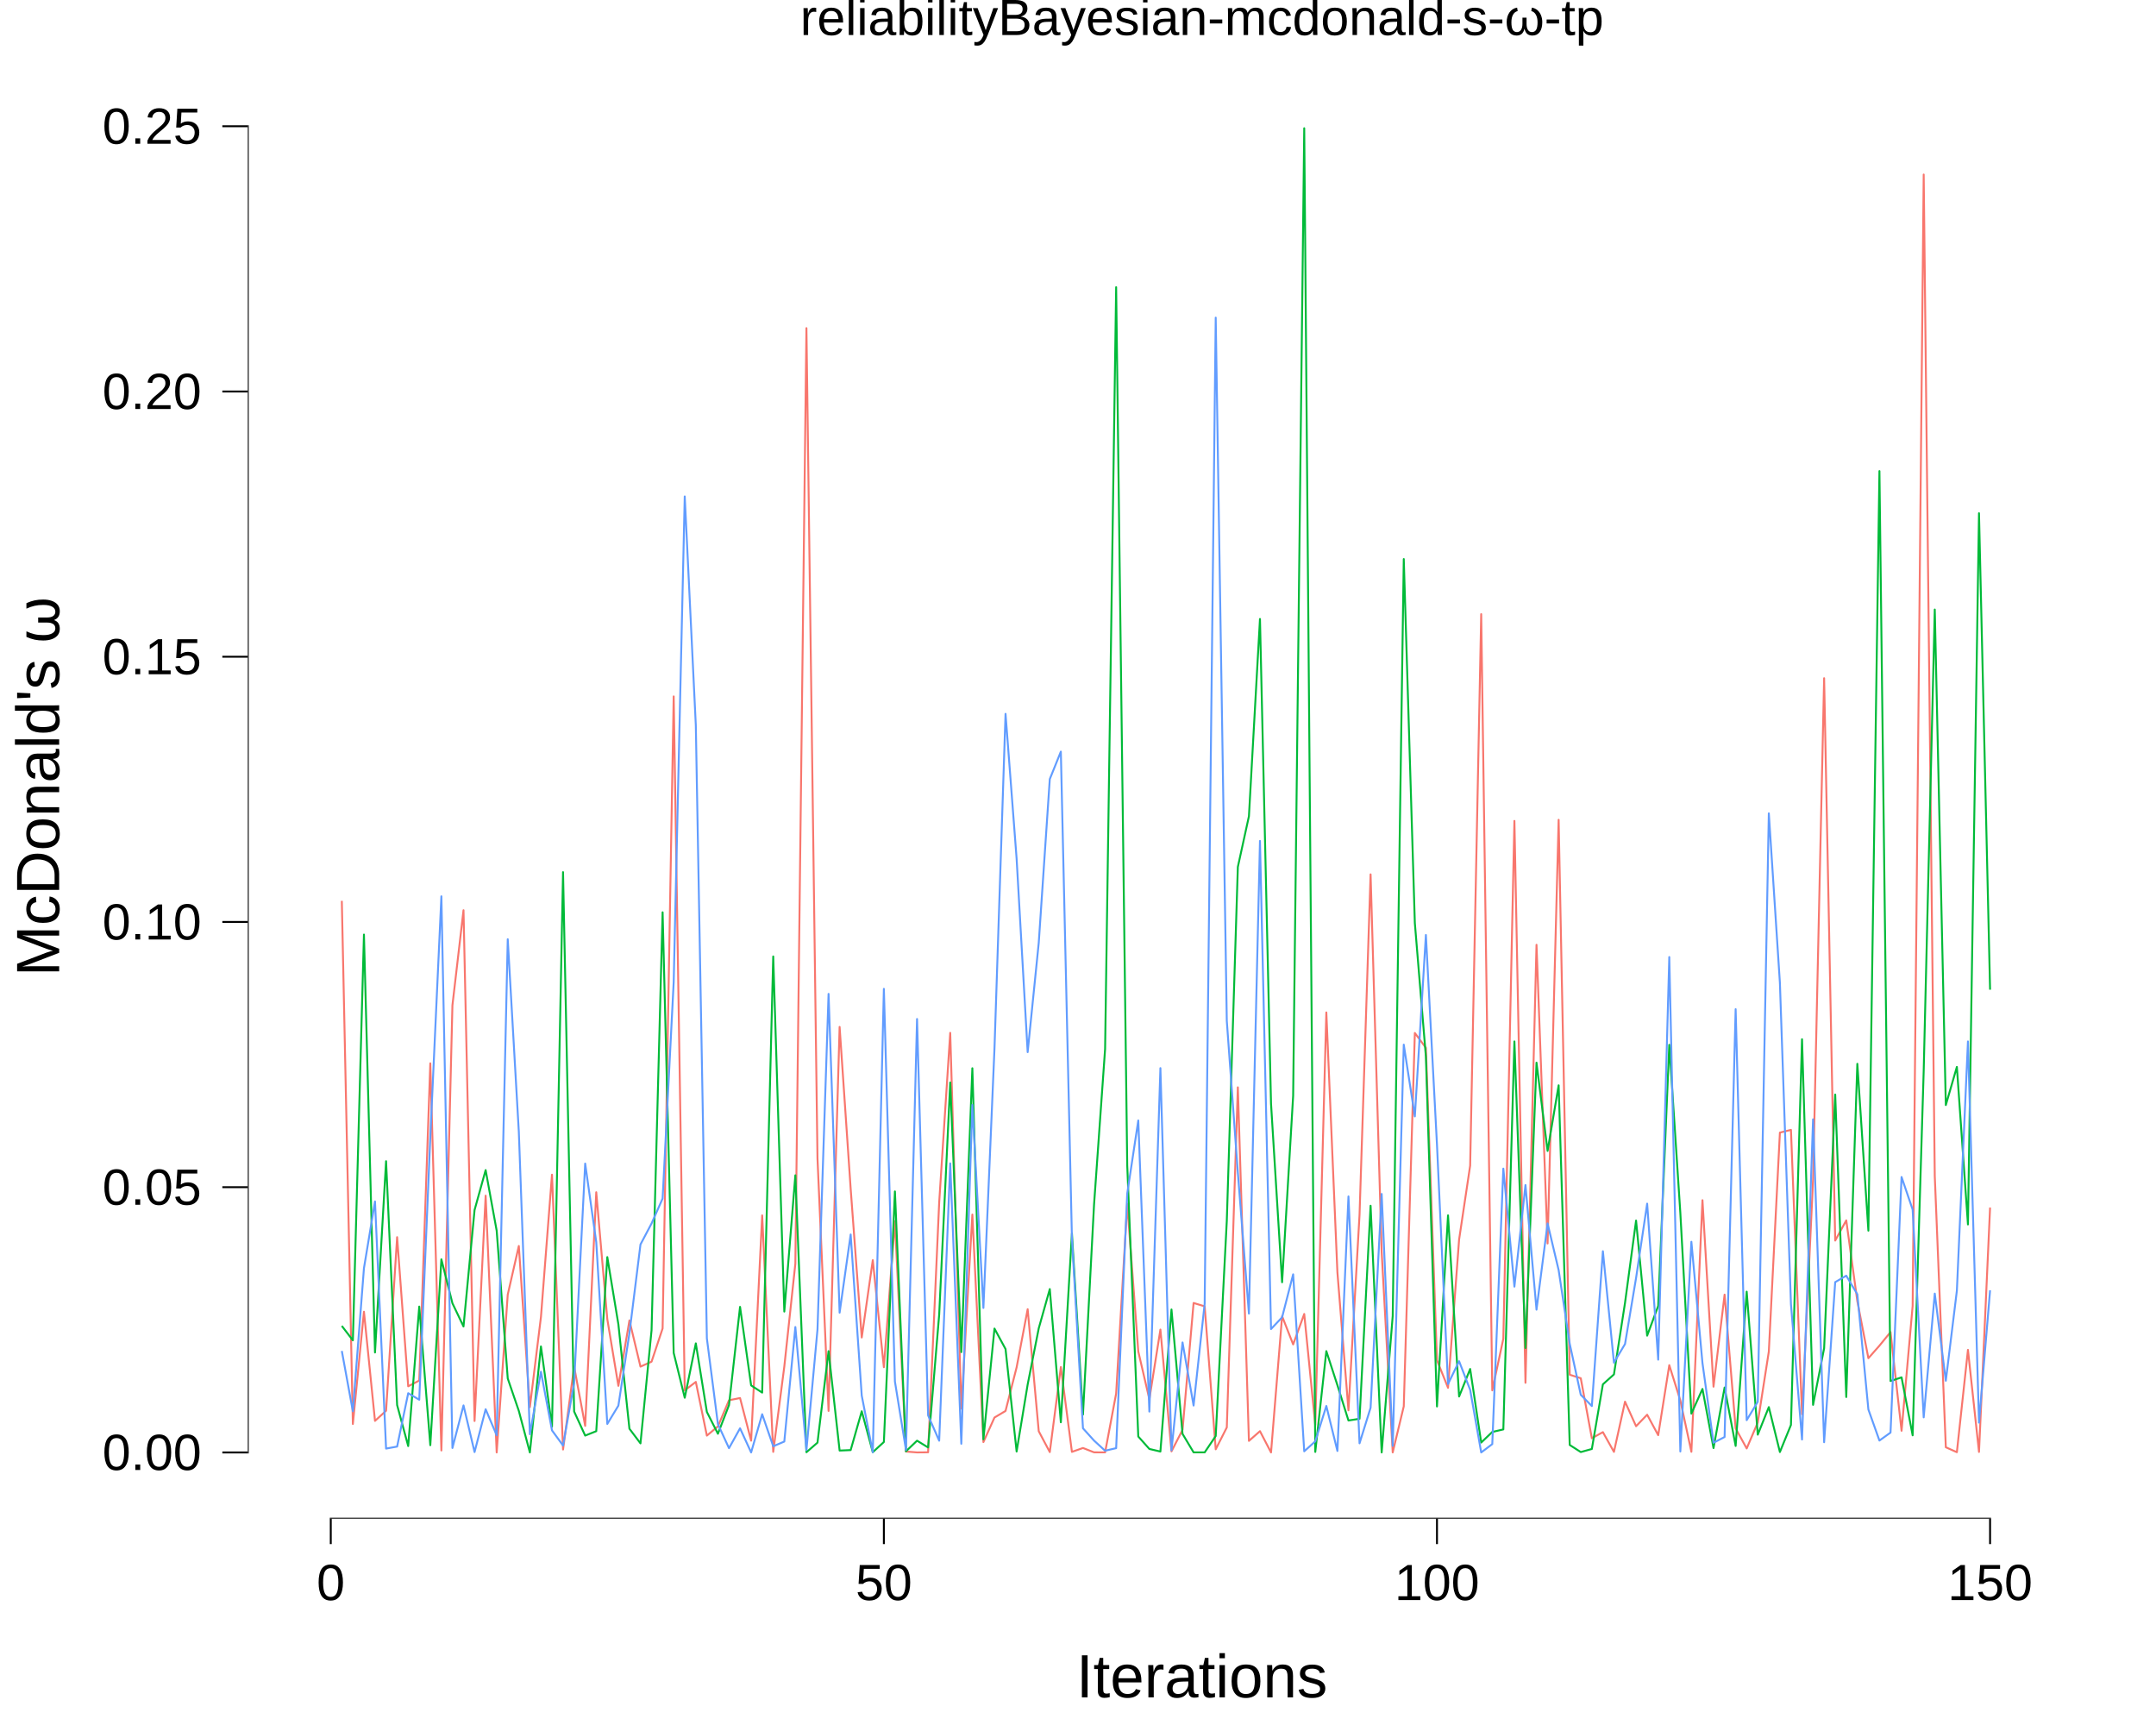
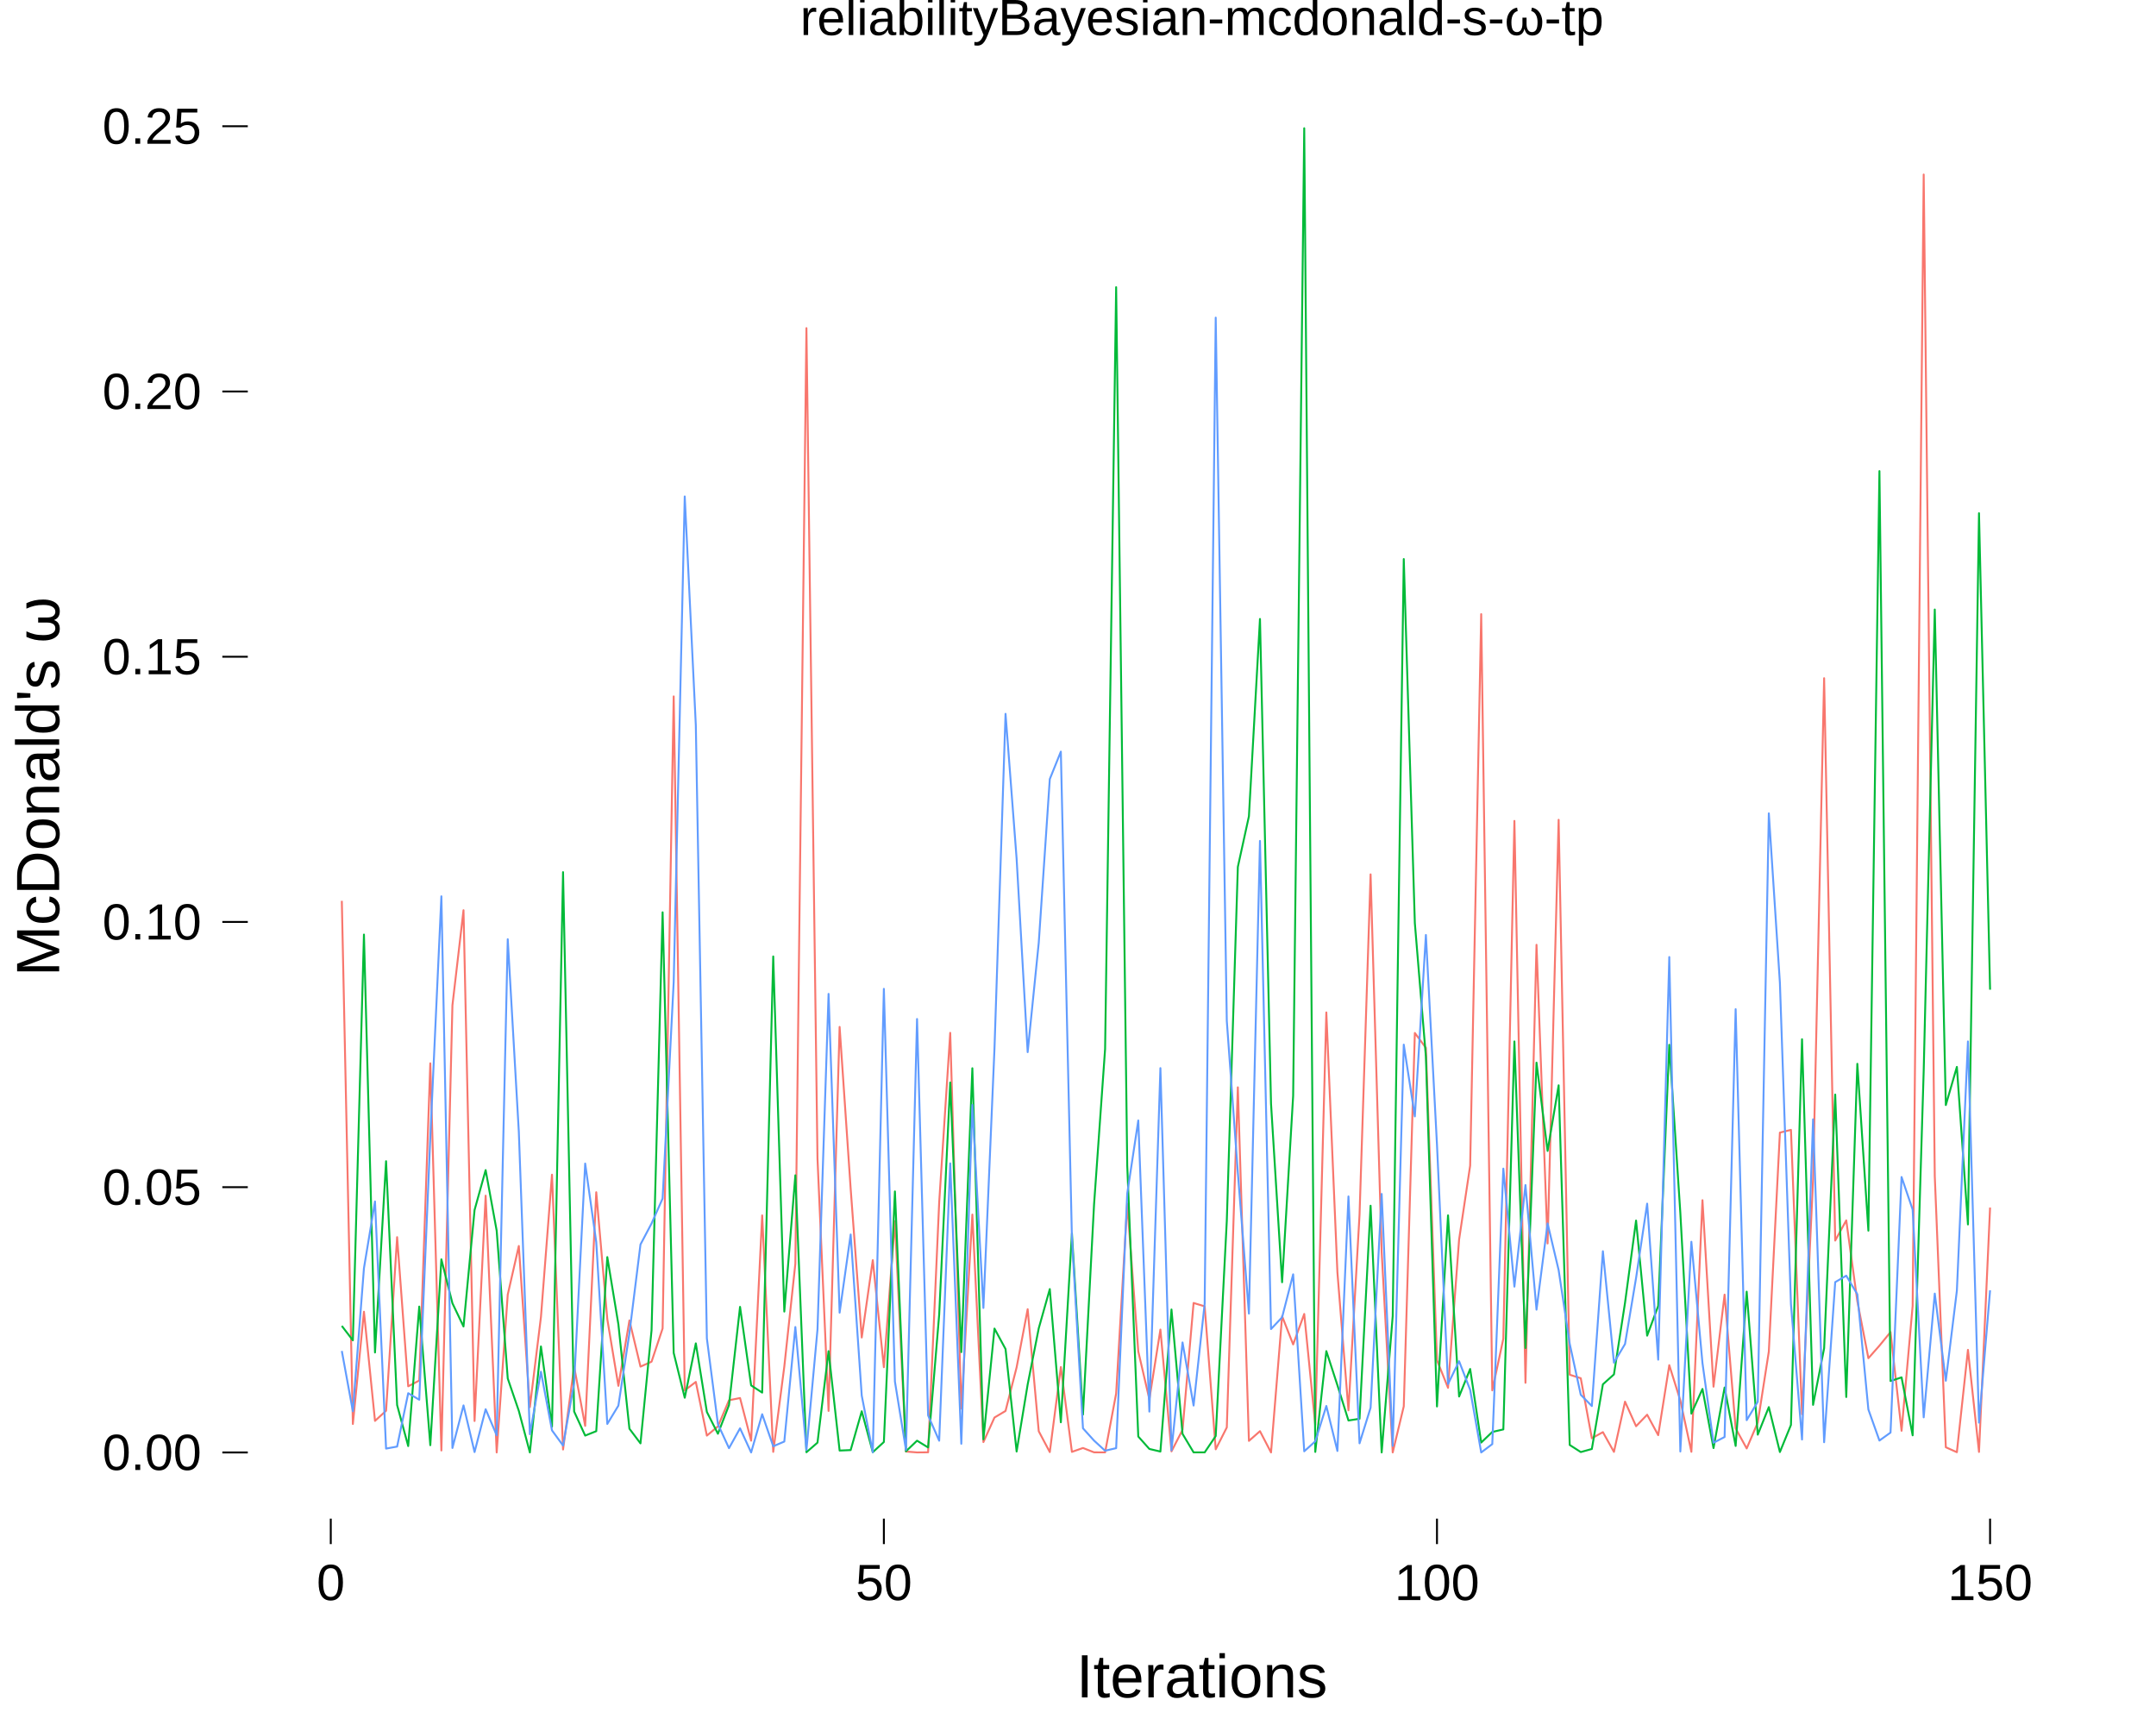
<svg xmlns="http://www.w3.org/2000/svg" viewBox="0 0 720.00 576.00">
  <defs>
    <style type="text/css">
    line, polyline, polygon, path, rect, circle {
      fill: none;
      stroke: #000000;
      stroke-linecap: round;
      stroke-linejoin: round;
      stroke-miterlimit: 10.00;
    }
  </style>
  </defs>
  <rect width="100%" height="100%" style="stroke: none; fill: #FFFFFF;" />
  <rect x="0.00" y="0.00" width="720.00" height="576.00" style="stroke-width: 10.67; stroke: none;" />
  <defs>
    <clipPath id="cpODIuNzV8NzIwLjAwfDUwNy4xMHwyMC43MQ==">
      <rect x="82.75" y="20.71" width="637.25" height="486.38" />
    </clipPath>
  </defs>
  <rect x="82.75" y="20.71" width="637.25" height="486.38" style="stroke-width: 10.67; stroke: none;" clip-path="url(#cpODIuNzV8NzIwLjAwfDUwNy4xMHwyMC43MQ==)" />
  <polyline points="114.15,300.80 117.84,475.49 121.54,438.00 125.23,474.45 128.93,471.07 132.62,413.10 136.32,462.90 140.01,460.98 143.70,355.06 147.40,484.33 151.09,335.69 154.79,303.93 158.48,474.49 162.18,399.25 165.87,484.99 169.56,432.29 173.26,416.05 176.95,469.86 180.65,439.75 184.34,392.24 188.03,484.01 191.73,456.32 195.42,476.11 199.12,398.10 202.81,440.49 206.51,462.75 210.20,440.91 213.89,456.33 217.59,454.68 221.28,443.59 224.98,232.54 228.67,464.27 232.37,461.44 236.06,479.37 239.75,476.30 243.45,467.56 247.14,466.82 250.84,481.06 254.53,405.84 258.22,484.80 261.92,456.31 265.61,421.96 269.31,109.57 273.00,386.83 276.70,471.13 280.39,342.90 284.08,396.92 287.78,446.61 291.47,420.78 295.17,456.53 298.86,407.74 302.55,484.69 306.25,484.98 309.94,484.94 313.64,401.55 317.33,344.88 321.03,470.37 324.72,405.56 328.41,481.53 332.11,473.33 335.80,471.13 339.50,456.58 343.19,437.16 346.89,477.91 350.58,484.87 354.27,456.48 357.97,484.80 361.66,483.50 365.36,484.95 369.05,484.97 372.74,465.31 376.44,401.96 380.13,451.26 383.83,467.21 387.52,443.96 391.22,484.63 394.91,477.45 398.60,435.08 402.30,436.20 405.99,483.94 409.69,476.64 413.38,363.07 417.08,481.13 420.77,477.89 424.46,484.99 428.16,439.49 431.85,448.92 435.55,438.75 439.24,475.81 442.93,338.06 446.63,424.82 450.32,470.92 454.02,405.61 457.71,291.96 461.41,418.04 465.10,484.98 468.79,469.60 472.49,344.93 476.18,349.89 479.88,454.20 483.57,463.40 487.27,413.89 490.96,389.22 494.65,205.07 498.35,464.26 502.04,447.00 505.74,274.11 509.43,461.73 513.12,315.48 516.82,415.21 520.51,273.74 524.21,459.04 527.90,460.21 531.60,480.25 535.29,478.21 538.98,484.80 542.68,468.03 546.37,476.23 550.07,472.39 553.76,479.22 557.46,455.85 561.15,467.63 564.84,484.77 568.54,400.76 572.23,463.03 575.93,432.29 579.62,476.95 583.31,483.66 587.01,474.99 590.70,451.31 594.40,378.19 598.09,377.28 601.79,472.22 605.48,393.88 609.17,226.46 612.87,414.24 616.56,407.50 620.26,434.47 623.95,453.52 627.64,449.34 631.34,444.81 635.03,477.75 638.73,436.03 642.42,58.28 646.12,392.74 649.81,483.26 653.50,484.91 657.20,450.73 660.89,484.82 664.59,403.22 " style="stroke-width: 0.64; stroke: #F8766D; stroke-linecap: butt;" clip-path="url(#cpODIuNzV8NzIwLjAwfDUwNy4xMHwyMC43MQ==)" />
  <polyline points="114.15,442.74 117.84,447.56 121.54,312.06 125.23,451.61 128.93,387.74 132.62,469.17 136.32,482.86 140.01,436.28 143.70,482.57 147.40,420.51 151.09,435.18 154.79,442.93 158.48,404.04 162.18,390.71 165.87,410.97 169.56,460.29 173.26,471.11 176.95,484.99 180.65,449.60 184.34,476.39 188.03,291.22 191.73,471.31 195.42,479.36 199.12,477.89 202.81,419.76 206.51,442.21 210.20,477.07 213.89,481.96 217.59,444.15 221.28,304.63 224.98,451.75 228.67,466.72 232.37,448.57 236.06,471.46 239.75,478.75 243.45,469.18 247.14,436.38 250.84,462.61 254.53,465.01 258.22,319.37 261.92,437.95 265.61,392.44 269.31,484.92 273.00,481.72 276.70,451.17 280.39,484.36 284.08,484.20 287.78,471.24 291.47,484.90 295.17,481.51 298.86,397.83 302.55,484.61 306.25,481.06 309.94,483.32 313.64,438.97 317.33,361.47 321.03,451.49 324.72,356.70 328.41,480.61 332.11,443.63 335.80,450.46 339.50,484.68 343.19,462.30 346.89,443.54 350.58,430.44 354.27,474.92 357.97,411.87 361.66,472.34 365.36,402.23 369.05,350.28 372.74,95.89 376.44,389.10 380.13,479.67 383.83,483.82 387.52,484.69 391.22,437.26 394.91,478.79 398.60,484.96 402.30,484.97 405.99,479.51 409.69,407.68 413.38,289.49 417.08,272.56 420.77,206.68 424.46,368.53 428.16,428.16 431.85,365.91 435.55,42.82 439.24,484.81 442.93,451.16 446.63,462.54 450.32,474.32 454.02,473.75 457.71,402.60 461.41,484.99 465.10,439.41 468.79,186.67 472.49,308.24 476.18,352.83 479.88,469.64 483.57,405.83 487.27,466.31 490.96,457.12 494.65,481.69 498.35,478.15 502.04,477.30 505.74,347.75 509.43,450.10 513.12,354.83 516.82,384.31 520.51,362.40 524.21,482.49 527.90,484.86 531.60,483.83 535.29,462.24 538.98,458.93 542.68,435.02 546.37,407.56 550.07,445.99 553.76,436.07 557.46,348.87 561.15,404.99 564.84,472.03 568.54,463.79 572.23,483.53 575.93,463.31 579.62,482.82 583.31,431.30 587.01,479.05 590.70,469.85 594.40,484.85 598.09,475.81 601.79,347.02 605.48,469.10 609.17,450.20 612.87,365.49 616.56,466.48 620.26,355.22 623.95,410.93 627.64,157.31 631.34,461.14 635.03,459.92 638.73,479.28 642.42,357.61 646.12,203.53 649.81,368.99 653.50,356.25 657.20,408.86 660.89,171.37 664.59,330.47 " style="stroke-width: 0.64; stroke: #00BA38; stroke-linecap: butt;" clip-path="url(#cpODIuNzV8NzIwLjAwfDUwNy4xMHwyMC43MQ==)" />
  <polyline points="114.15,451.10 117.84,471.24 121.54,423.48 125.23,401.19 128.93,483.70 132.62,483.03 136.32,465.21 140.01,467.39 143.70,379.65 147.40,299.29 151.09,483.50 154.79,469.28 158.48,484.86 162.18,470.56 165.87,479.25 169.56,313.62 173.26,377.88 176.95,478.91 180.65,458.04 184.34,477.62 188.03,482.68 191.73,461.79 195.42,388.53 199.12,414.77 202.81,475.47 206.51,469.36 210.20,445.17 213.89,415.54 217.59,408.53 221.28,400.20 224.98,327.94 228.67,165.77 232.37,242.21 236.06,446.91 239.75,475.52 243.45,483.57 247.14,476.93 250.84,484.99 254.53,472.23 258.22,482.93 261.92,481.35 265.61,443.11 269.31,484.19 273.00,443.96 276.70,331.87 280.39,438.32 284.08,412.21 287.78,466.01 291.47,484.92 295.17,330.19 298.86,461.31 302.55,484.13 306.25,340.26 309.94,472.61 313.64,481.07 317.33,388.47 321.03,482.09 324.72,368.92 328.41,436.74 332.11,350.04 335.80,238.36 339.50,286.73 343.19,351.32 346.89,314.81 350.58,260.15 354.27,250.98 357.97,413.42 361.66,476.93 365.36,481.03 369.05,484.41 372.74,483.56 376.44,398.55 380.13,374.14 383.83,471.35 387.52,356.66 391.22,484.27 394.91,448.26 398.60,469.33 402.30,435.29 405.99,106.06 409.69,340.86 413.38,391.56 417.08,438.63 420.77,280.79 424.46,443.79 428.16,439.86 431.85,425.51 435.55,484.61 439.24,481.28 442.93,469.47 446.63,484.50 450.32,399.51 454.02,481.94 457.71,470.06 461.41,398.67 465.10,482.79 468.79,348.82 472.49,372.78 476.18,312.20 479.88,382.18 483.57,462.15 487.27,454.53 490.96,464.09 494.65,484.99 498.35,482.20 502.04,390.22 505.74,429.62 509.43,395.70 513.12,437.31 516.82,408.51 520.51,424.10 524.21,448.69 527.90,465.74 531.60,469.50 535.29,417.80 538.98,455.01 542.68,448.78 546.37,426.72 550.07,401.91 553.76,454.01 557.46,319.57 561.15,484.67 564.84,414.64 568.54,455.12 572.23,481.76 575.93,479.83 579.62,336.98 583.31,474.21 587.01,468.06 590.70,271.59 594.40,328.19 598.09,435.47 601.79,480.67 605.48,373.76 609.17,481.58 612.87,428.12 616.56,425.97 620.26,432.17 623.95,470.65 627.64,481.02 631.34,478.36 635.03,393.02 638.73,403.89 642.42,473.27 646.12,431.95 649.81,461.05 653.50,430.98 657.20,347.75 660.89,475.04 664.59,430.85 " style="stroke-width: 0.64; stroke: #619CFF; stroke-linecap: butt;" clip-path="url(#cpODIuNzV8NzIwLjAwfDUwNy4xMHwyMC43MQ==)" />
-   <line x1="110.14" y1="507.10" x2="664.91" y2="507.10" style="stroke-width: 0.64; stroke-linecap: butt;" clip-path="url(#cpODIuNzV8NzIwLjAwfDUwNy4xMHwyMC43MQ==)" />
-   <line x1="82.75" y1="485.31" x2="82.75" y2="41.83" style="stroke-width: 0.64; stroke-linecap: butt;" clip-path="url(#cpODIuNzV8NzIwLjAwfDUwNy4xMHwyMC43MQ==)" />
  <rect x="82.75" y="20.71" width="637.25" height="486.38" style="stroke-width: 0.00; stroke: none;" clip-path="url(#cpODIuNzV8NzIwLjAwfDUwNy4xMHwyMC43MQ==)" />
  <defs>
    <clipPath id="cpMC4wMHw3MjAuMDB8NTc2LjAwfDAuMDA=">
      <rect x="0.00" y="0.00" width="720.00" height="576.00" />
    </clipPath>
  </defs>
  <polyline points="82.75,507.10 82.75,20.71 " style="stroke-width: 0.00; stroke: none; stroke-linecap: butt;" clip-path="url(#cpMC4wMHw3MjAuMDB8NTc2LjAwfDAuMDA=)" />
  <g clip-path="url(#cpMC4wMHw3MjAuMDB8NTc2LjAwfDAuMDA=)">
    <text x="34.19" y="490.84" style="font-size: 17.00px; font-family: Liberation Sans;" textLength="33.08px" lengthAdjust="spacingAndGlyphs">0.00</text>
  </g>
  <g clip-path="url(#cpMC4wMHw3MjAuMDB8NTc2LjAwfDAuMDA=)">
    <text x="34.19" y="402.27" style="font-size: 17.00px; font-family: Liberation Sans;" textLength="33.08px" lengthAdjust="spacingAndGlyphs">0.05</text>
  </g>
  <g clip-path="url(#cpMC4wMHw3MjAuMDB8NTc2LjAwfDAuMDA=)">
    <text x="34.19" y="313.71" style="font-size: 17.00px; font-family: Liberation Sans;" textLength="33.08px" lengthAdjust="spacingAndGlyphs">0.10</text>
  </g>
  <g clip-path="url(#cpMC4wMHw3MjAuMDB8NTc2LjAwfDAuMDA=)">
    <text x="34.19" y="225.14" style="font-size: 17.00px; font-family: Liberation Sans;" textLength="33.08px" lengthAdjust="spacingAndGlyphs">0.15</text>
  </g>
  <g clip-path="url(#cpMC4wMHw3MjAuMDB8NTc2LjAwfDAuMDA=)">
    <text x="34.19" y="136.57" style="font-size: 17.00px; font-family: Liberation Sans;" textLength="33.08px" lengthAdjust="spacingAndGlyphs">0.20</text>
  </g>
  <g clip-path="url(#cpMC4wMHw3MjAuMDB8NTc2LjAwfDAuMDA=)">
    <text x="34.19" y="48.00" style="font-size: 17.00px; font-family: Liberation Sans;" textLength="33.08px" lengthAdjust="spacingAndGlyphs">0.25</text>
  </g>
  <polyline points="74.25,484.99 82.75,484.99 " style="stroke-width: 0.64; stroke-linecap: butt;" clip-path="url(#cpMC4wMHw3MjAuMDB8NTc2LjAwfDAuMDA=)" />
  <polyline points="74.25,396.42 82.75,396.42 " style="stroke-width: 0.64; stroke-linecap: butt;" clip-path="url(#cpMC4wMHw3MjAuMDB8NTc2LjAwfDAuMDA=)" />
  <polyline points="74.25,307.85 82.75,307.85 " style="stroke-width: 0.64; stroke-linecap: butt;" clip-path="url(#cpMC4wMHw3MjAuMDB8NTc2LjAwfDAuMDA=)" />
  <polyline points="74.25,219.29 82.75,219.29 " style="stroke-width: 0.64; stroke-linecap: butt;" clip-path="url(#cpMC4wMHw3MjAuMDB8NTc2LjAwfDAuMDA=)" />
  <polyline points="74.25,130.72 82.75,130.72 " style="stroke-width: 0.64; stroke-linecap: butt;" clip-path="url(#cpMC4wMHw3MjAuMDB8NTc2LjAwfDAuMDA=)" />
  <polyline points="74.25,42.15 82.75,42.15 " style="stroke-width: 0.64; stroke-linecap: butt;" clip-path="url(#cpMC4wMHw3MjAuMDB8NTc2LjAwfDAuMDA=)" />
  <polyline points="82.75,507.10 720.00,507.10 " style="stroke-width: 0.00; stroke: none; stroke-linecap: butt;" clip-path="url(#cpMC4wMHw3MjAuMDB8NTc2LjAwfDAuMDA=)" />
  <polyline points="110.46,515.60 110.46,507.10 " style="stroke-width: 0.64; stroke-linecap: butt;" clip-path="url(#cpMC4wMHw3MjAuMDB8NTc2LjAwfDAuMDA=)" />
  <polyline points="295.17,515.60 295.17,507.10 " style="stroke-width: 0.64; stroke-linecap: butt;" clip-path="url(#cpMC4wMHw3MjAuMDB8NTc2LjAwfDAuMDA=)" />
  <polyline points="479.88,515.60 479.88,507.10 " style="stroke-width: 0.64; stroke-linecap: butt;" clip-path="url(#cpMC4wMHw3MjAuMDB8NTc2LjAwfDAuMDA=)" />
  <polyline points="664.59,515.60 664.59,507.10 " style="stroke-width: 0.64; stroke-linecap: butt;" clip-path="url(#cpMC4wMHw3MjAuMDB8NTc2LjAwfDAuMDA=)" />
  <g clip-path="url(#cpMC4wMHw3MjAuMDB8NTc2LjAwfDAuMDA=)">
    <text x="105.73" y="534.28" style="font-size: 17.00px; font-family: Liberation Sans;" textLength="9.45px" lengthAdjust="spacingAndGlyphs">0</text>
  </g>
  <g clip-path="url(#cpMC4wMHw3MjAuMDB8NTc2LjAwfDAuMDA=)">
    <text x="285.71" y="534.28" style="font-size: 17.00px; font-family: Liberation Sans;" textLength="18.91px" lengthAdjust="spacingAndGlyphs">50</text>
  </g>
  <g clip-path="url(#cpMC4wMHw3MjAuMDB8NTc2LjAwfDAuMDA=)">
    <text x="465.70" y="534.28" style="font-size: 17.00px; font-family: Liberation Sans;" textLength="28.36px" lengthAdjust="spacingAndGlyphs">100</text>
  </g>
  <g clip-path="url(#cpMC4wMHw3MjAuMDB8NTc2LjAwfDAuMDA=)">
    <text x="650.41" y="534.28" style="font-size: 17.00px; font-family: Liberation Sans;" textLength="28.36px" lengthAdjust="spacingAndGlyphs">150</text>
  </g>
  <g clip-path="url(#cpMC4wMHw3MjAuMDB8NTc2LjAwfDAuMDA=)">
    <text x="359.41" y="566.78" style="font-size: 20.40px; font-family: Liberation Sans;" textLength="83.92px" lengthAdjust="spacingAndGlyphs">Iterations</text>
  </g>
  <g clip-path="url(#cpMC4wMHw3MjAuMDB8NTc2LjAwfDAuMDA=)">
    <text transform="translate(19.76,326.01) rotate(-90)" style="font-size: 20.40px; font-family: Liberation Sans;" textLength="105.91px" lengthAdjust="spacingAndGlyphs">McDonald's</text>
  </g>
  <g clip-path="url(#cpMC4wMHw3MjAuMDB8NTc2LjAwfDAuMDA=)">
    <text transform="translate(19.76,220.11) rotate(-90)" style="font-size: 20.40px; font-family: Symbola;" textLength="5.09px" lengthAdjust="spacingAndGlyphs"> </text>
  </g>
  <g clip-path="url(#cpMC4wMHw3MjAuMDB8NTc2LjAwfDAuMDA=)">
    <text transform="translate(19.76,215.01) rotate(-90)" style="font-size: 20.40px; font-family: Symbola;" textLength="13.22px" lengthAdjust="spacingAndGlyphs">ω</text>
  </g>
  <g clip-path="url(#cpMC4wMHw3MjAuMDB8NTc2LjAwfDAuMDA=)">
    <text x="267.20" y="11.70" style="font-size: 17.00px; font-family: Liberation Sans;" textLength="268.34px" lengthAdjust="spacingAndGlyphs">reliabilityBayesian-mcdonald-s-ω-tp</text>
  </g>
</svg>
